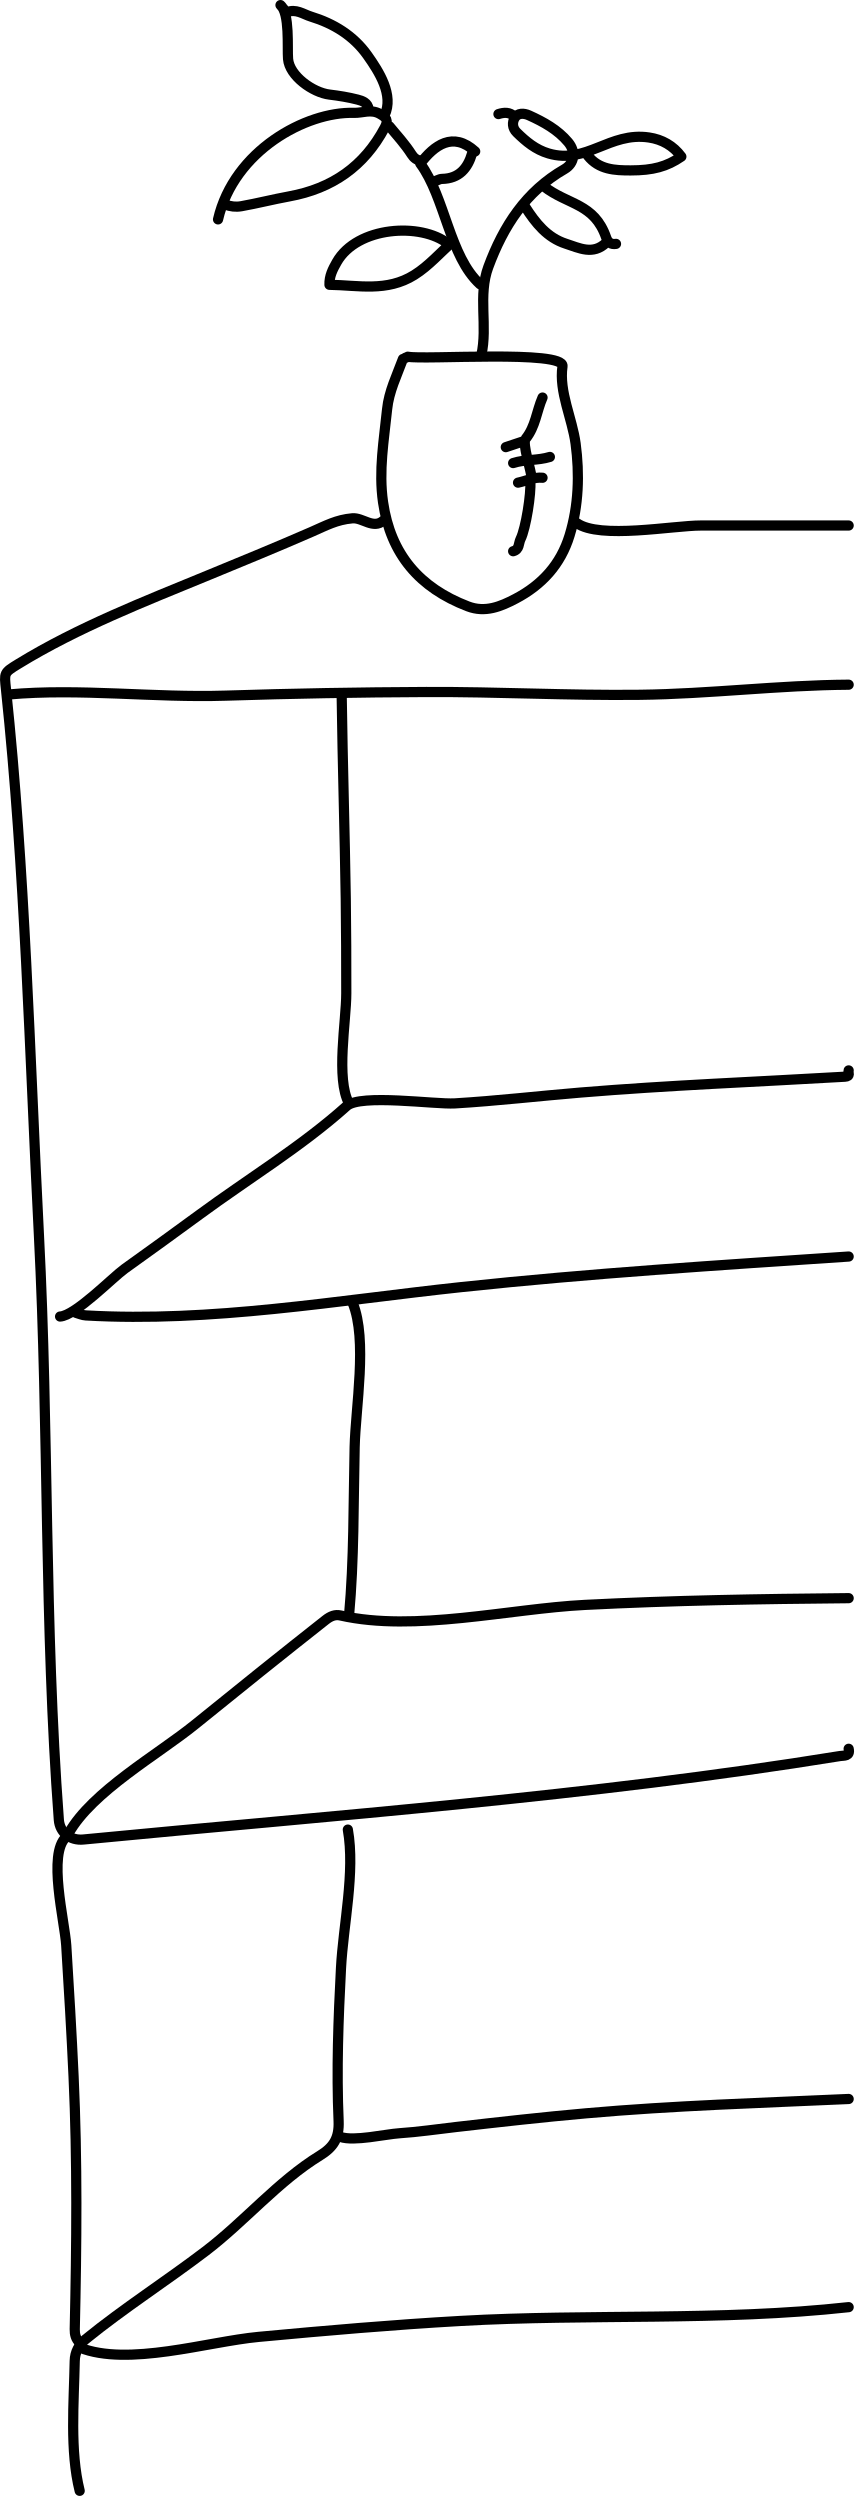
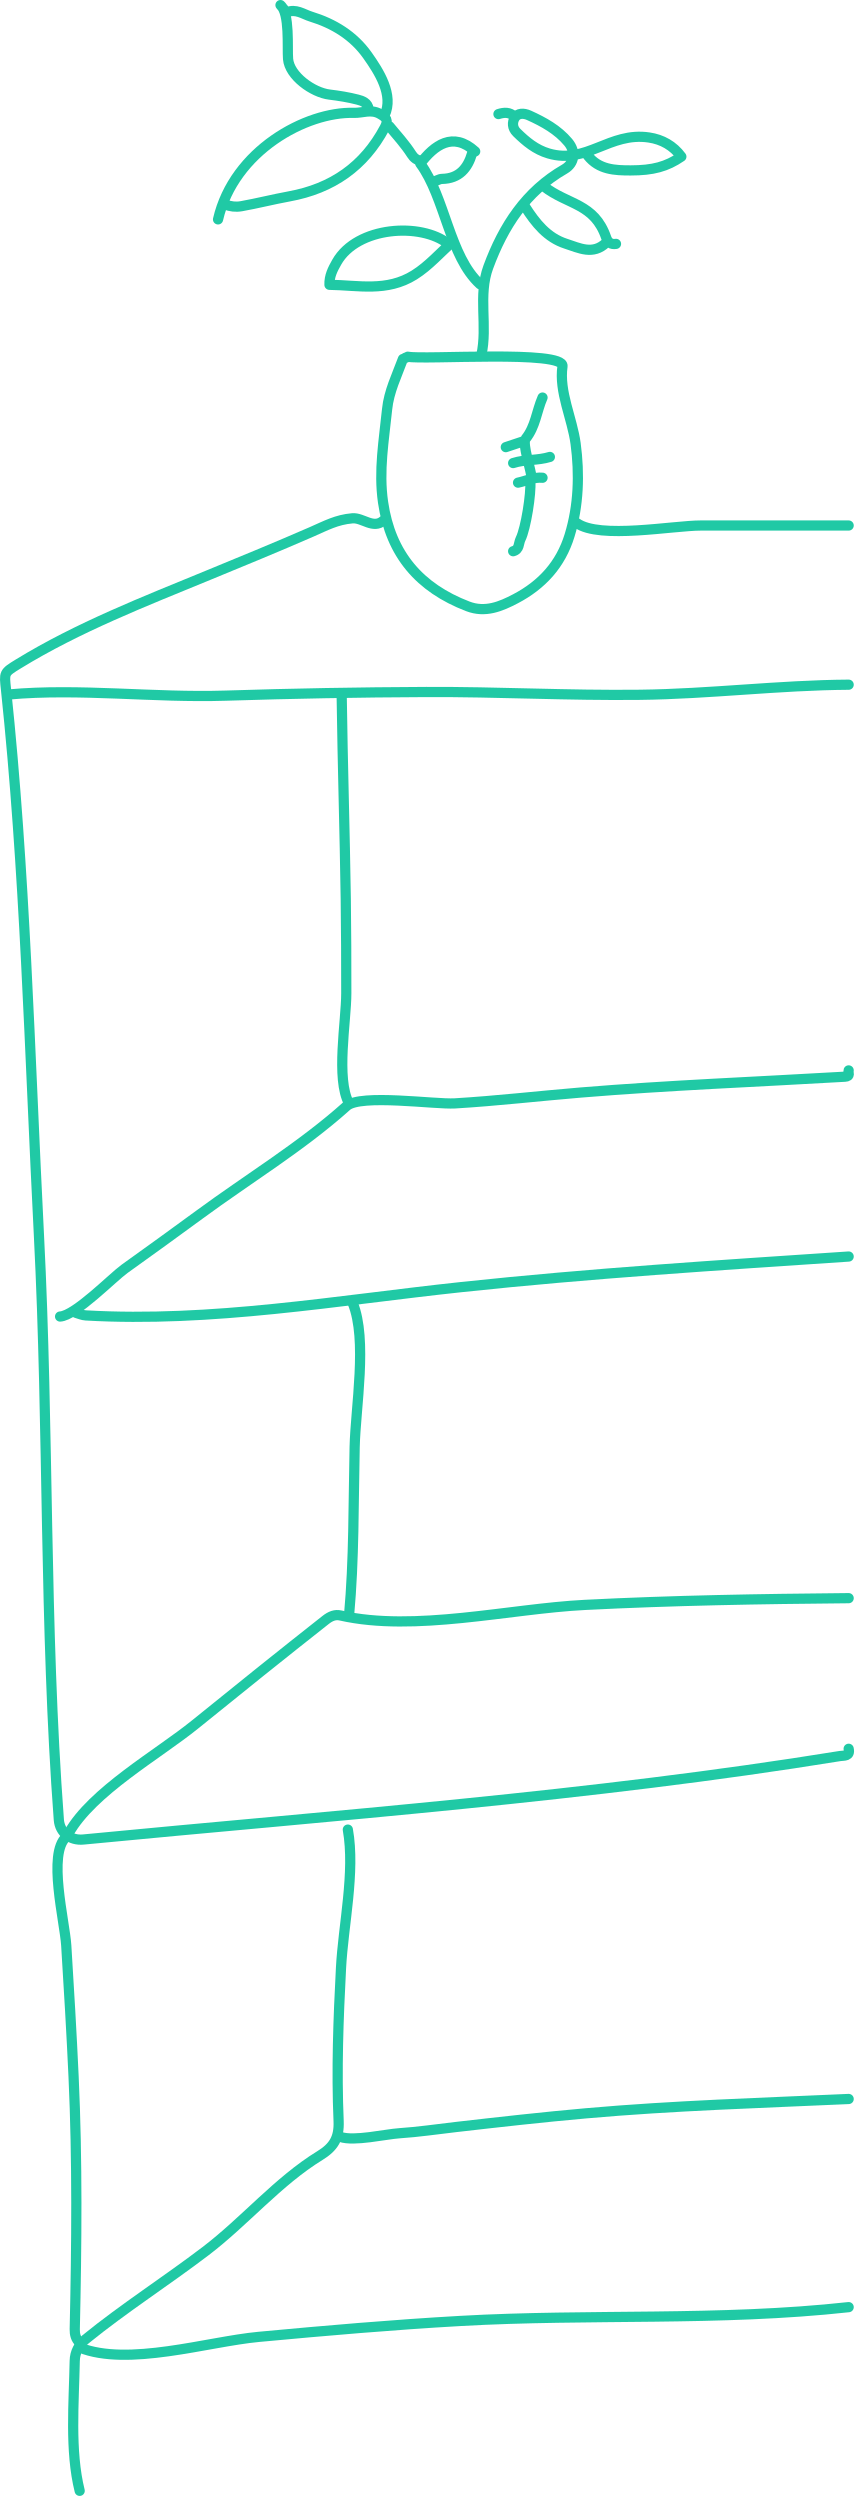
<svg xmlns="http://www.w3.org/2000/svg" width="168" height="490" viewBox="0 0 168 490">
  <g fill="none" fill-rule="evenodd" stroke-linecap="round" stroke-linejoin="round">
-     <g transform="translate(1 1)" stroke="#000" stroke-width="2">
+     <g transform="translate(1 1)" stroke="#20C9A5" stroke-width="2">
      <path d="M74.136 101.04c-1.985 1.732-4.042-.63-6.078-.451-3.107.273-5.146 1.419-8.021 2.674-6.645 2.902-13.348 5.649-20.052 8.41-12.63 5.201-25.694 10.282-37.373 17.44-2.906 1.781-2.783 1.729-2.432 5.051 3.738 35.418 4.635 71.455 6.453 107.017 1.949 38.123 1.036 76.438 3.899 114.499.192 2.546 2.275 4.109 4.806 3.864 49.457-4.781 99.2-8.399 148.315-16.362.769-.124 2.029.115 1.683-1.422m0 68.64c-17.137.784-34.296 1.288-51.39 2.802-8.55.757-17.078 1.718-25.604 2.698-3.682.424-7.367.971-11.066 1.217-2.76.184-8.895 1.636-11.54.723" />
      <path d="M165.336 133.2c-13.655.096-27.251 1.816-40.915 1.98-13.962.169-27.915-.609-41.886-.548a1410.86 1410.86 0 0 0-39.357.716c-13.955.451-28.672-1.489-42.482-.228m164.64 73.68c-.154.451.458 1.164-.718 1.233-17.278 1.013-34.581 1.679-51.831 3.106-8.216.68-16.416 1.637-24.647 2.127-3.875.23-18.501-1.896-21.186.514-8.774 7.878-19.366 14.298-28.864 21.29-4.862 3.579-9.766 7.1-14.67 10.621-2.355 1.691-9.645 9.185-12.644 9.349m154.56 55.2c-17.263.157-34.467.443-51.712 1.322-14.846.757-33.33 5.359-47.895 2.07-1.033-.233-1.944.121-2.91.882-8.583 6.76-17.098 13.601-25.585 20.481-7.23 5.86-20.181 13.133-24.778 21.325l-.48.72c-3.7 3.259-.29 16.508.008 21.264.536 8.564 1.044 17.138 1.438 25.71.76 16.554.608 32.951.229 49.506-.023 1.017.198 1.923.965 2.64v.96c9.452 3.791 25.095-1.159 35.065-2.09 13.184-1.23 26.35-2.376 39.57-3.125 25.307-1.435 50.862.068 76.085-2.705" />
      <path d="M165.336 245.28c-25.292 1.7-50.63 3.291-75.84 5.982-24.386 2.603-49.102 6.976-73.681 5.559-.701-.04-1.282-.327-1.92-.501m52.08-120.72c.18 13.201.6 26.398.794 39.599.09 6.16.1 12.321.103 18.482.002 5.469-2.092 16.804.544 21.599" />
      <path d="M68.136 254.4c2.93 7.213.548 20.457.375 28.244-.244 10.944-.103 22.056-1.095 32.956m-.24 42c1.473 8.357-.898 18.692-1.34 27.144-.523 9.97-.898 19.991-.468 29.971.145 3.364-.998 5.139-3.676 6.783-8.197 5.033-14.72 12.881-22.39 18.719-7.717 5.873-15.944 11.129-23.475 17.237-1.334 1.081-2.147 2.489-2.181 4.306-.151 8.012-.982 17.629.97 25.44m97.44-385.68c4.439 3.209 18.897.479 24.342.48h28.938m-123.6-60c3.117-13.473 17.255-21.157 26.64-20.88 1.682.049 3.332-.782 5.066.193 1.28.72 1.745 1.234.964 2.703-4.04 7.6-10.3 11.941-18.74 13.48-3.126.57-6.218 1.364-9.36 1.922-1.153.204-2.11.042-3.13-.298m34.8 30.24c-1.194 3.231-2.751 6.364-3.103 9.842-.613 6.061-1.69 12.064-.794 18.246 1.482 10.218 7.169 16.773 16.615 20.397 3.414 1.31 6.46.025 9.34-1.485 5.154-2.7 8.859-6.702 10.609-12.432 1.776-5.813 1.974-11.99 1.175-17.985-.658-4.941-3.294-10.134-2.57-15.15.468-3.237-27.275-1.222-30.32-1.88-.102-.022-.312.287-.472.207" />
      <path d="M71.256 20.4c-.156-1.275-1.244-1.64-2.171-1.878-1.803-.463-3.66-.759-5.511-.985-3.268-.398-7.846-3.66-8.114-6.981-.178-2.207.37-8.943-1.484-10.556l1.2 1.44c1.76-.83 3.297.362 4.77.814 4.417 1.356 8.315 3.696 11.07 7.585 2.25 3.175 5.235 7.796 3.36 11.761m12.48 25.2c-5.291-4.237-17.872-3.467-21.858 3.59-.775 1.371-1.481 2.71-1.421 4.43 5.614.079 11.24 1.447 16.62-1.922 2.947-1.844 5.066-4.41 7.619-6.578m26.4-16.8c2.187 2.748 5.268 2.884 8.4 2.881 4.355-.004 7.043-.722 9.927-2.7-1.592-2.155-3.77-3.369-6.331-3.752-7.752-1.158-12.236 5.324-19.687 3.129-2.548-.75-4.423-2.327-6.24-4.108-.901-.885-.905-2.007-.408-2.854.586-.998 1.786-.974 2.815-.507 2.868 1.303 5.614 2.804 7.68 5.273 1.53 1.828 1.259 4.124-.723 5.265-7.6 4.372-11.975 11.166-14.941 19.188-2.064 5.581-.076 11.575-1.372 17.305" />
      <path d="M101.976 39.6c1.996 3.108 4.258 5.986 7.93 7.168 2.61.84 5.344 2.298 7.91-.208m-12.24-11.04c4.739 3.716 9.907 3.247 12.246 10.078.303.886.919 1.37 1.914 1.202m-27.6-18.12c-4.366-3.98-8.031-1.209-10.76 2.379 4.897 6.634 5.7 18.195 11.72 23.661" />
      <path d="M91.536 29.04c-.86 2.965-2.564 4.961-5.88 5.023-.634.012-1.091.437-1.68.497m-8.64-10.8c1.49 1.8 3.074 3.523 4.34 5.506.41.64 1.019 1.2 1.9 1.214m23.76 46.44c-1.163 2.662-1.372 5.691-3.31 8.081-.743.916 1.15 6.35 1.15 7.639m-1.44-7.2l-3.6 1.2m8.64 1.92c-2.346.725-4.86.442-7.2 1.2m.24-67.92c-.926-.901-2.001-.836-3.12-.48m6.24 72c.21 2.265-.858 9.175-1.905 11.287-.42.846-.181 2.069-1.455 2.393m5.76-14.4c-1.698-.169-3.201.634-4.8.96" />
    </g>
  </g>
</svg>
